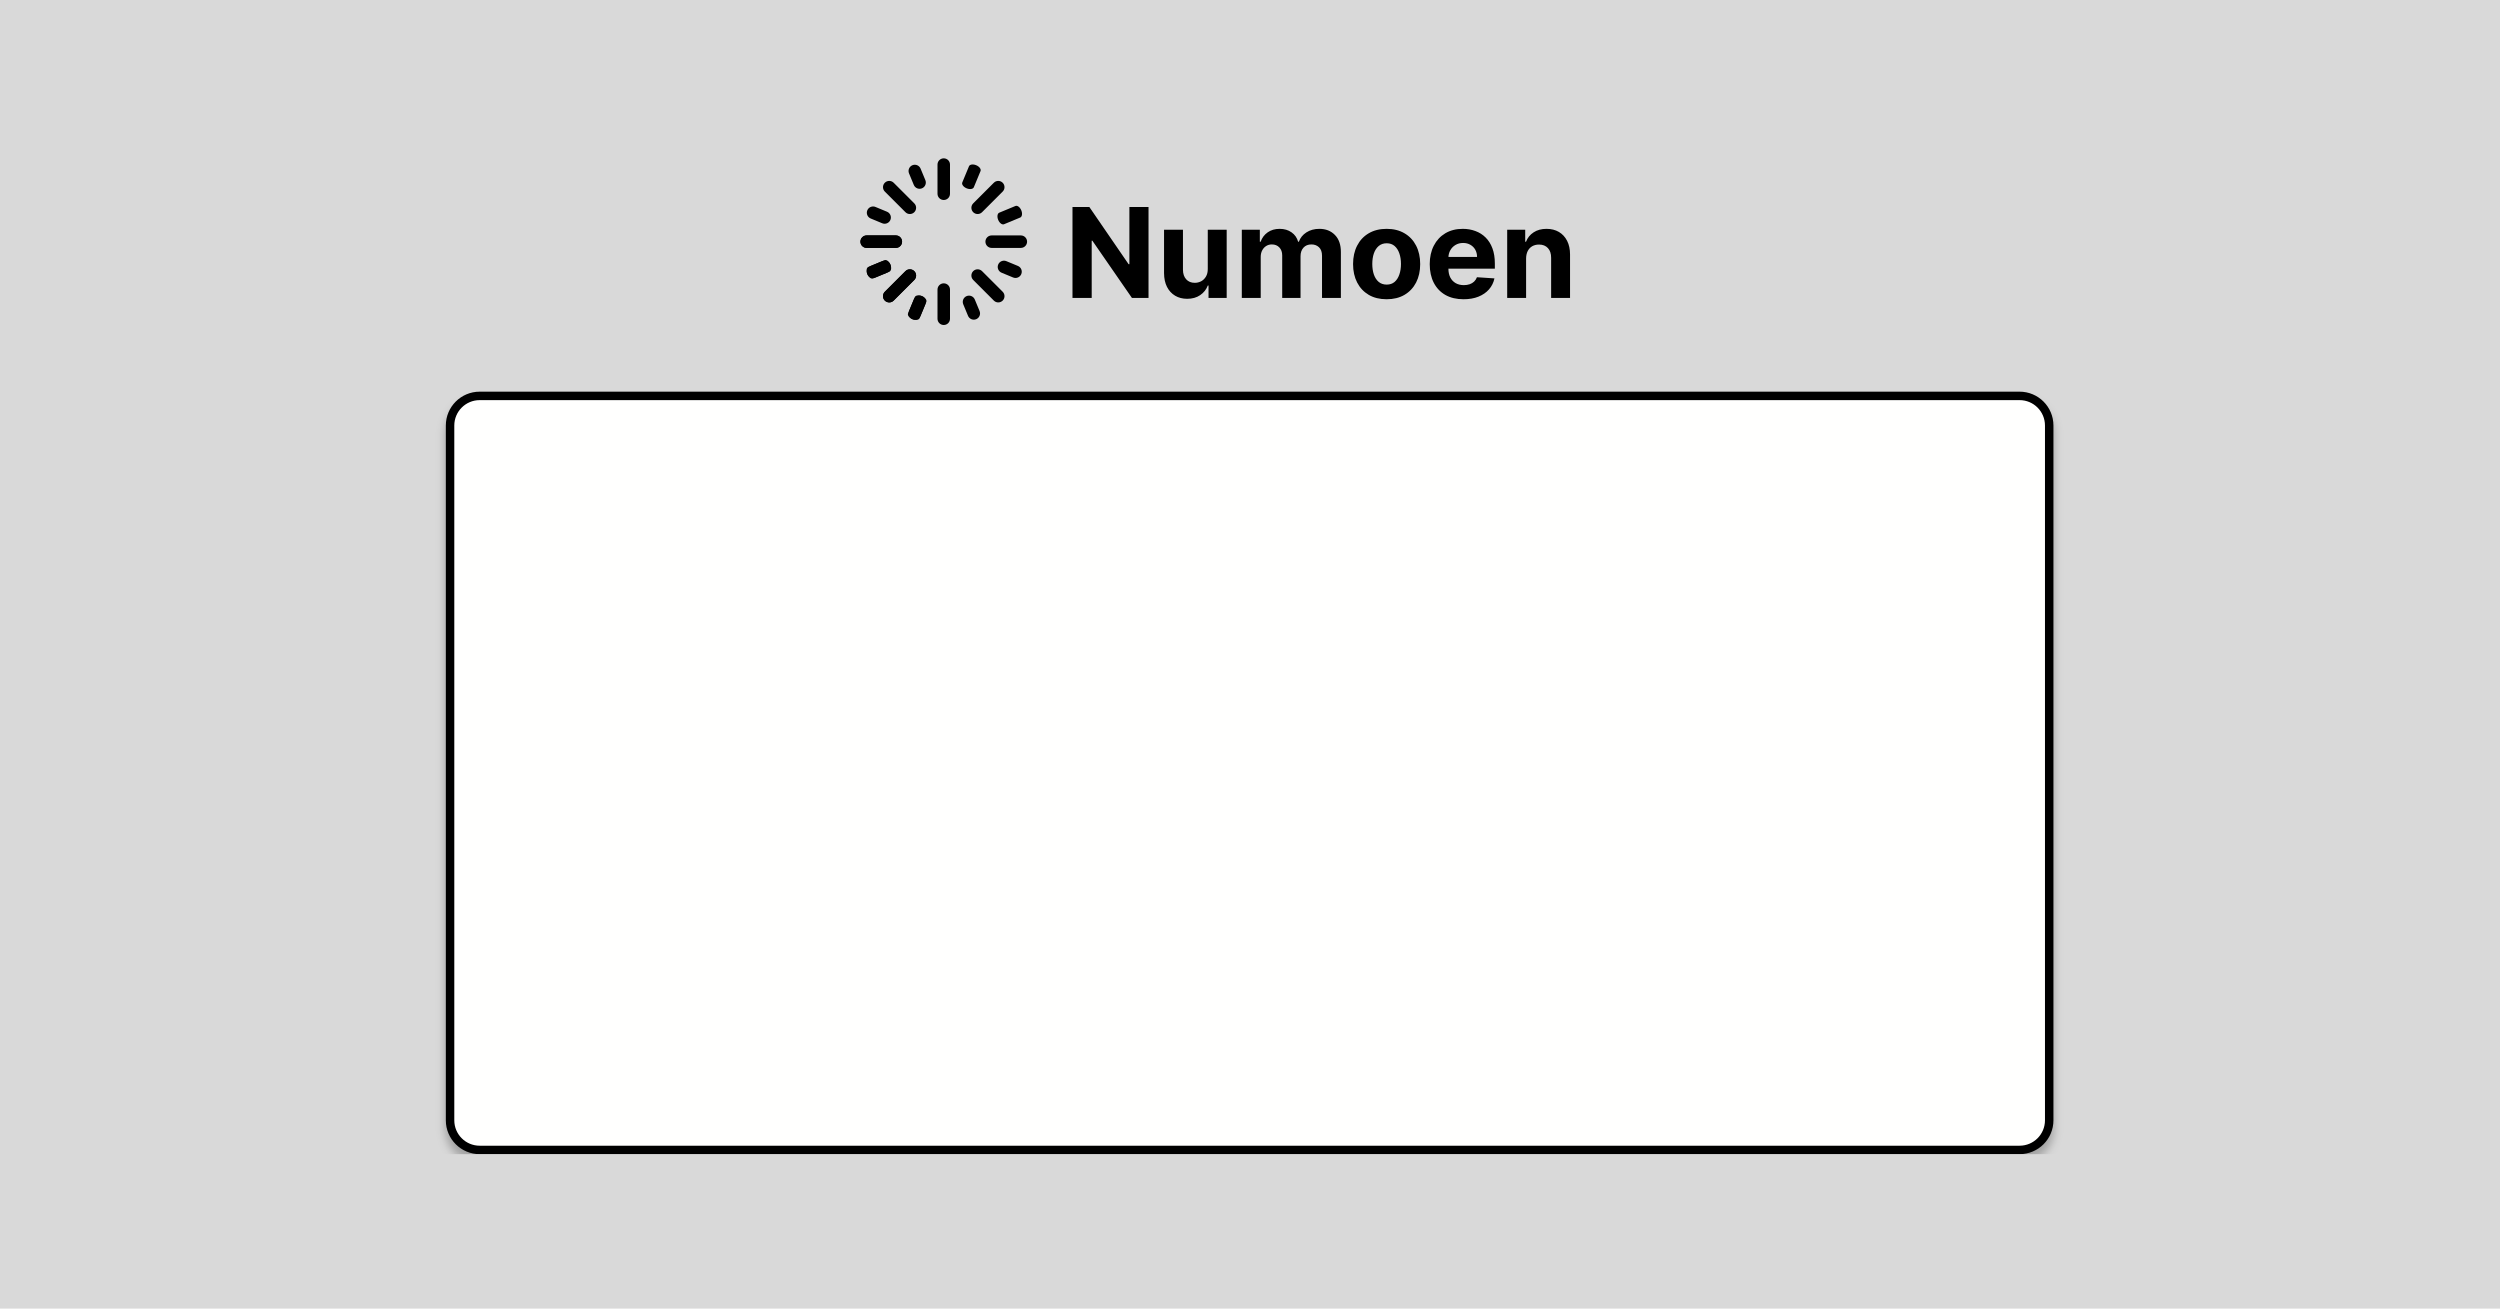
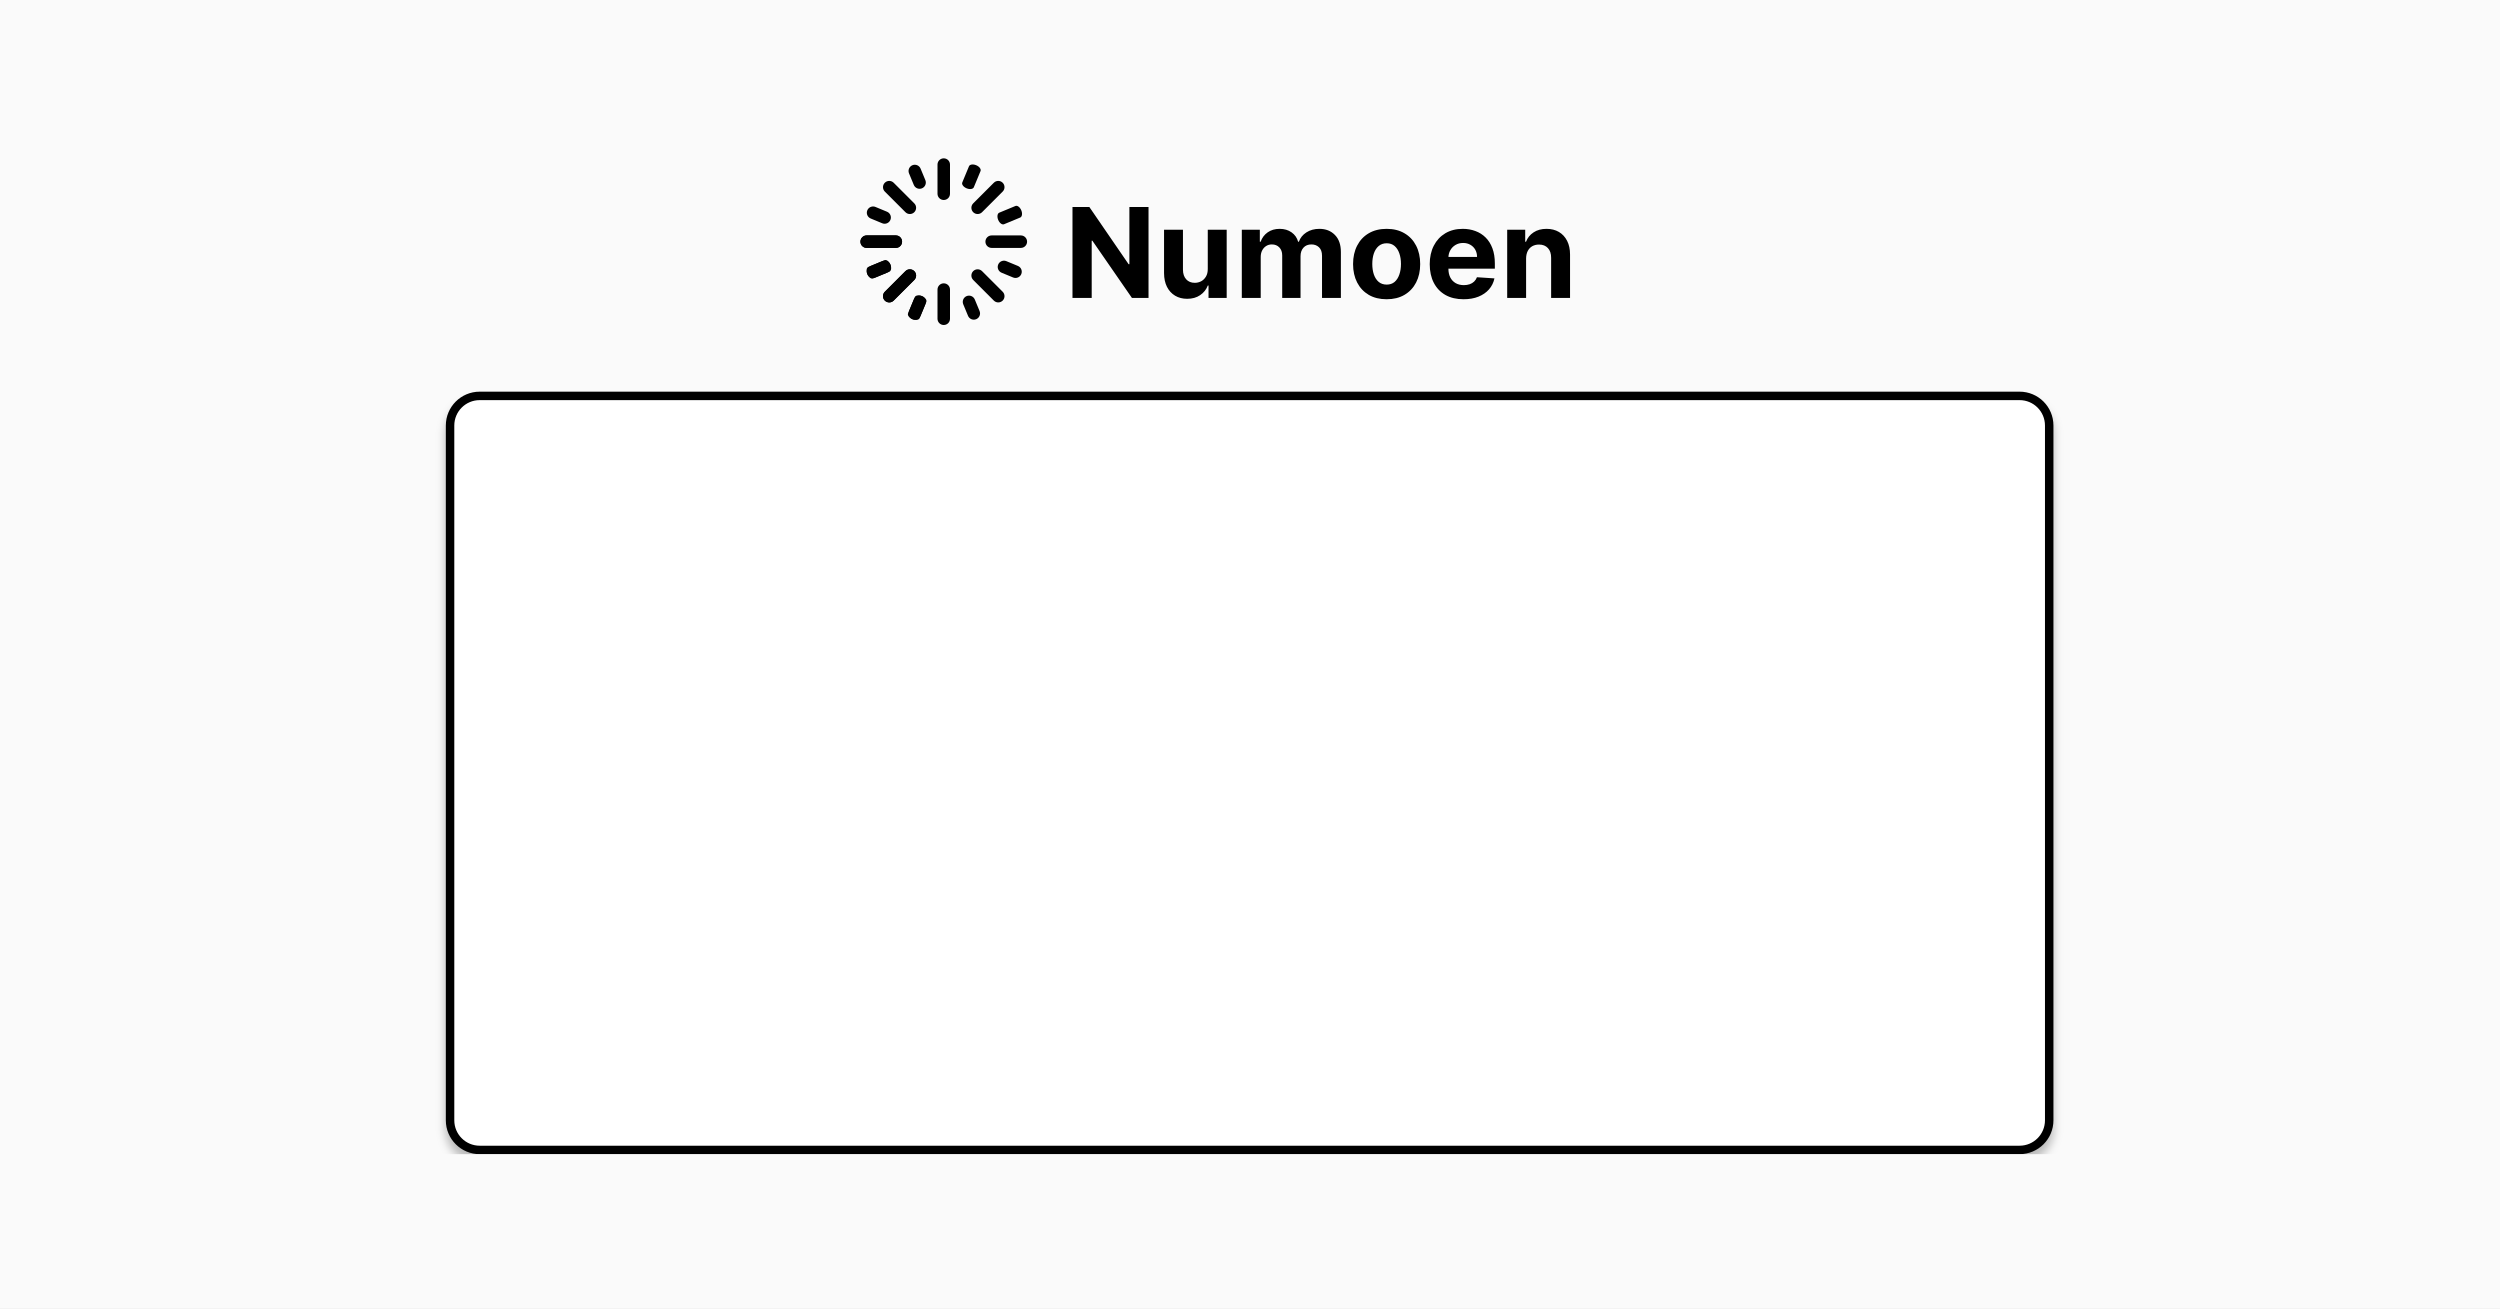
<svg xmlns="http://www.w3.org/2000/svg" width="1200" height="628" viewBox="0 0 1200 628" fill="none">
  <g clip-path="url(#clip0_1491_8965)">
-     <rect width="1200" height="628" fill="#d9d9d9" />
+     <rect width="1200" height="628" fill="#FAFAFA" />
    <g clip-path="url(#clip1_1491_8965)" filter="url(#filter0_d_1491_8965)">
      <g filter="url(#filter1_f_1491_8965)">

            </g>
-       <rect x="216.031" y="190.031" width="767.587" height="361.939" rx="14.215" fill="#fffffe" />
+       <rect x="216.031" y="190.031" width="767.587" height="361.939" rx="14.215" fill="#ffffff" />
      <rect x="216.031" y="190.031" width="767.587" height="361.939" rx="14.215" stroke="url(#paint0_linear_1491_8965)" stroke-width="4.061" />
    </g>
    <g filter="url(#filter1_d_4_119)">
      <path d="M450 79C450 77.343 451.343 76 453 76C454.657 76 456 77.343 456 79V93C456 94.657 454.657 96 453 96C451.343 96 450 94.657 450 93V79Z" fill="black" />
      <path d="M450 139C450 137.343 451.343 136 453 136C454.657 136 456 137.343 456 139V153C456 154.657 454.657 156 453 156C451.343 156 450 154.657 450 153V139Z" fill="black" />
      <path d="M416 119C414.343 119 413 117.657 413 116C413 114.343 414.343 113 416 113H430C431.657 113 433 114.343 433 116C433 117.657 431.657 119 430 119H416Z" fill="black" />
      <path d="M416 119C414.343 119 413 117.657 413 116C413 114.343 414.343 113 416 113H430C431.657 113 433 114.343 433 116C433 117.657 431.657 119 430 119H416Z" fill="black" />
      <path d="M476 119C474.343 119 473 117.657 473 116C473 114.343 474.343 113 476 113H490C491.657 113 493 114.343 493 116C493 117.657 491.657 119 490 119H476Z" fill="black" />
      <path d="M424.716 91.958C423.544 90.787 423.544 88.887 424.716 87.716C425.887 86.544 427.787 86.544 428.958 87.716L438.858 97.615C440.029 98.787 440.029 100.686 438.858 101.858C437.686 103.029 435.787 103.029 434.615 101.858L424.716 91.958Z" fill="black" />
      <path d="M467.142 134.385C465.971 133.213 465.971 131.314 467.142 130.142C468.314 128.971 470.213 128.971 471.385 130.142L481.284 140.042C482.456 141.213 482.456 143.113 481.284 144.284C480.113 145.456 478.213 145.456 477.042 144.284L467.142 134.385Z" fill="black" />
      <path d="M428.958 144.284C427.787 145.456 425.887 145.456 424.716 144.284C423.544 143.113 423.544 141.213 424.716 140.042L434.615 130.142C435.787 128.971 437.686 128.971 438.858 130.142C440.029 131.314 440.029 133.213 438.858 134.385L428.958 144.284Z" fill="black" />
      <path d="M428.958 144.284C427.787 145.456 425.887 145.456 424.716 144.284C423.544 143.113 423.544 141.213 424.716 140.042L434.615 130.142C435.787 128.971 437.686 128.971 438.858 130.142C440.029 131.314 440.029 133.213 438.858 134.385L428.958 144.284Z" fill="black" />
      <path d="M471.385 101.858C470.213 103.029 468.314 103.029 467.142 101.858C465.971 100.686 465.971 98.787 467.142 97.615L477.042 87.716C478.213 86.544 480.113 86.544 481.284 87.716C482.456 88.887 482.456 90.787 481.284 91.958L471.385 101.858Z" fill="black" />
      <path d="M417.931 104.875C416.4 104.241 415.673 102.486 416.307 100.955C416.941 99.424 418.696 98.698 420.227 99.332L425.77 101.628C427.301 102.262 428.028 104.017 427.394 105.547C426.76 107.078 425.005 107.805 423.474 107.171L417.931 104.875Z" fill="black" />
      <path d="M480.755 130.897C479.224 130.263 478.497 128.508 479.131 126.978C479.765 125.447 481.52 124.72 483.051 125.354L488.594 127.65C490.125 128.284 490.852 130.039 490.218 131.57C489.584 133.101 487.829 133.827 486.298 133.193L480.755 130.897Z" fill="black" />
      <path d="M441.875 151.594C441.241 153.125 439.486 153.852 437.955 153.218C436.425 152.584 435.698 150.829 436.332 149.298L438.628 143.755C439.262 142.224 441.017 141.497 442.548 142.131C444.078 142.765 444.805 144.52 444.171 146.051L441.875 151.594Z" fill="black" />
      <path d="M441.416 152.703C441.035 153.621 439.486 153.852 437.955 153.218C436.424 152.584 435.492 151.325 435.872 150.407L439.087 142.646C439.467 141.728 441.017 141.497 442.547 142.131C444.078 142.765 445.011 144.024 444.63 144.942L441.416 152.703Z" fill="black" />
      <path d="M467.438 89.879C467.058 90.797 465.508 91.028 463.978 90.394C462.447 89.76 461.514 88.501 461.895 87.583L465.109 79.822C465.49 78.904 467.039 78.673 468.57 79.307C470.101 79.941 471.033 81.2 470.653 82.118L467.438 89.879Z" fill="black" />
      <path d="M436.332 83.227C435.698 81.696 436.425 79.941 437.955 79.307C439.486 78.673 441.241 79.4 441.875 80.931L444.171 86.474C444.805 88.005 444.078 89.76 442.548 90.394C441.017 91.028 439.262 90.301 438.628 88.77L436.332 83.227Z" fill="black" />
      <path d="M462.354 146.051C461.72 144.52 462.447 142.765 463.978 142.131C465.508 141.497 467.263 142.224 467.897 143.755L470.193 149.298C470.828 150.829 470.101 152.584 468.57 153.218C467.039 153.852 465.284 153.125 464.65 151.594L462.354 146.051Z" fill="black" />
      <path d="M420.227 133.193C418.696 133.827 416.941 133.1 416.307 131.57C415.673 130.039 416.4 128.284 417.931 127.65L423.474 125.354C425.005 124.72 426.76 125.447 427.394 126.978C428.028 128.508 427.301 130.263 425.77 130.897L420.227 133.193Z" fill="black" />
      <path d="M419.118 133.653C418.2 134.033 416.941 133.1 416.307 131.57C415.673 130.039 415.904 128.49 416.822 128.109L424.583 124.895C425.501 124.514 426.76 125.447 427.394 126.978C428.028 128.508 427.798 130.058 426.879 130.438L419.118 133.653Z" fill="black" />
      <path d="M481.942 107.63C481.024 108.011 479.765 107.078 479.131 105.547C478.497 104.017 478.728 102.467 479.646 102.087L487.407 98.872C488.325 98.492 489.584 99.424 490.218 100.955C490.852 102.486 490.621 104.035 489.703 104.416L481.942 107.63Z" fill="black" />
    </g>
    <path d="M551.291 99.364V143H543.322L524.338 115.536H524.018V143H514.793V99.364H522.889L541.724 126.807H542.108V99.364H551.291ZM579.73 129.065V110.273H588.807V143H580.093V137.055H579.752C579.013 138.973 577.784 140.514 576.066 141.679C574.361 142.844 572.28 143.426 569.823 143.426C567.635 143.426 565.711 142.929 564.049 141.935C562.387 140.94 561.087 139.527 560.15 137.695C559.226 135.862 558.757 133.668 558.743 131.111V110.273H567.82V129.491C567.834 131.423 568.353 132.95 569.375 134.072C570.398 135.195 571.769 135.756 573.488 135.756C574.581 135.756 575.604 135.507 576.556 135.01C577.507 134.499 578.275 133.746 578.857 132.751C579.453 131.757 579.745 130.528 579.73 129.065ZM596.067 143V110.273H604.718V116.047H605.102C605.783 114.129 606.92 112.616 608.511 111.509C610.102 110.401 612.005 109.847 614.221 109.847C616.465 109.847 618.376 110.408 619.952 111.53C621.529 112.638 622.58 114.143 623.106 116.047H623.447C624.114 114.172 625.322 112.673 627.069 111.551C628.83 110.415 630.911 109.847 633.312 109.847C636.366 109.847 638.844 110.82 640.748 112.766C642.665 114.697 643.624 117.439 643.624 120.99V143H634.569V122.78C634.569 120.962 634.086 119.598 633.12 118.689C632.154 117.78 630.947 117.325 629.498 117.325C627.85 117.325 626.565 117.851 625.641 118.902C624.718 119.939 624.256 121.31 624.256 123.014V143H615.457V122.588C615.457 120.983 614.995 119.705 614.072 118.753C613.163 117.801 611.962 117.325 610.471 117.325C609.462 117.325 608.553 117.581 607.744 118.092C606.948 118.589 606.316 119.293 605.847 120.202C605.379 121.097 605.144 122.148 605.144 123.355V143H596.067ZM665.581 143.639C662.271 143.639 659.409 142.936 656.994 141.53C654.594 140.109 652.74 138.135 651.433 135.607C650.126 133.064 649.473 130.116 649.473 126.764C649.473 123.384 650.126 120.429 651.433 117.901C652.74 115.358 654.594 113.384 656.994 111.977C659.409 110.557 662.271 109.847 665.581 109.847C668.891 109.847 671.746 110.557 674.146 111.977C676.561 113.384 678.422 115.358 679.729 117.901C681.036 120.429 681.689 123.384 681.689 126.764C681.689 130.116 681.036 133.064 679.729 135.607C678.422 138.135 676.561 140.109 674.146 141.53C671.746 142.936 668.891 143.639 665.581 143.639ZM665.624 136.608C667.129 136.608 668.386 136.182 669.395 135.33C670.403 134.463 671.163 133.284 671.675 131.793C672.2 130.301 672.463 128.604 672.463 126.7C672.463 124.797 672.2 123.099 671.675 121.608C671.163 120.116 670.403 118.937 669.395 118.071C668.386 117.205 667.129 116.771 665.624 116.771C664.104 116.771 662.825 117.205 661.788 118.071C660.766 118.937 659.991 120.116 659.466 121.608C658.955 123.099 658.699 124.797 658.699 126.7C658.699 128.604 658.955 130.301 659.466 131.793C659.991 133.284 660.766 134.463 661.788 135.33C662.825 136.182 664.104 136.608 665.624 136.608ZM702.506 143.639C699.139 143.639 696.241 142.957 693.812 141.594C691.398 140.216 689.537 138.27 688.23 135.756C686.923 133.227 686.27 130.237 686.27 126.786C686.27 123.419 686.923 120.464 688.23 117.922C689.537 115.379 691.376 113.398 693.749 111.977C696.135 110.557 698.933 109.847 702.143 109.847C704.303 109.847 706.313 110.195 708.173 110.891C710.048 111.572 711.682 112.602 713.074 113.98C714.48 115.358 715.574 117.091 716.355 119.179C717.136 121.253 717.527 123.682 717.527 126.466V128.959H689.892V123.334H708.983C708.983 122.027 708.699 120.869 708.131 119.861C707.563 118.852 706.774 118.064 705.766 117.496C704.771 116.913 703.614 116.622 702.293 116.622C700.915 116.622 699.693 116.942 698.628 117.581C697.577 118.206 696.753 119.051 696.156 120.116C695.56 121.168 695.254 122.339 695.24 123.632V128.98C695.24 130.599 695.538 131.999 696.135 133.178C696.746 134.357 697.605 135.266 698.713 135.905C699.821 136.544 701.135 136.864 702.655 136.864C703.663 136.864 704.587 136.722 705.425 136.438C706.263 136.153 706.98 135.727 707.577 135.159C708.173 134.591 708.628 133.895 708.94 133.071L717.335 133.625C716.909 135.642 716.036 137.403 714.714 138.909C713.408 140.401 711.717 141.565 709.643 142.403C707.584 143.227 705.205 143.639 702.506 143.639ZM732.527 124.08V143H723.45V110.273H732.101V116.047H732.484C733.209 114.143 734.423 112.638 736.128 111.53C737.832 110.408 739.899 109.847 742.328 109.847C744.601 109.847 746.582 110.344 748.273 111.338C749.963 112.332 751.277 113.753 752.214 115.599C753.152 117.432 753.621 119.619 753.621 122.162V143H744.544V123.781C744.558 121.778 744.047 120.216 743.01 119.094C741.973 117.957 740.545 117.389 738.727 117.389C737.506 117.389 736.426 117.652 735.489 118.178C734.565 118.703 733.841 119.47 733.315 120.479C732.804 121.473 732.541 122.673 732.527 124.08Z" fill="black" />
  </g>
  <defs>
    <filter id="filter0_d_1491_8965" x="-4" y="164" width="1208" height="398" filterUnits="userSpaceOnUse" color-interpolation-filters="sRGB">
      <feFlood flood-opacity="0" result="BackgroundImageFix" />
      <feColorMatrix in="SourceAlpha" type="matrix" values="0 0 0 0 0 0 0 0 0 0 0 0 0 0 0 0 0 0 127 0" result="hardAlpha" />
      <feOffset dy="4" />
      <feGaussianBlur stdDeviation="2" />
      <feColorMatrix type="matrix" values="0 0 0 0 0 0 0 0 0 0 0 0 0 0 0 0 0 0 0.25 0" />
      <feBlend mode="normal" in2="BackgroundImageFix" result="effect1_dropShadow_1491_8965" />
      <feBlend mode="normal" in="SourceGraphic" in2="effect1_dropShadow_1491_8965" result="shape" />
    </filter>
    <filter id="filter1_f_1491_8965" x="-11" y="153.331" width="1222" height="393.391" filterUnits="userSpaceOnUse" color-interpolation-filters="sRGB">
      <feFlood flood-opacity="0" result="BackgroundImageFix" />
      <feBlend mode="normal" in="SourceGraphic" in2="BackgroundImageFix" result="shape" />
      <feGaussianBlur stdDeviation="5.5" result="effect1_foregroundBlur_1491_8965" />
    </filter>
    <linearGradient id="paint0_linear_1491_8965" x1="599.824" y1="188" x2="599.824" y2="554" gradientUnits="userSpaceOnUse">
      <stop stop-color="$ASSET_BORDER_COLOR_1" />
      <stop offset="1" stop-color="$ASSET_BORDER_COLOR_2" />
    </linearGradient>
    <clipPath id="clip0_1491_8965">
      <rect width="1200" height="628" fill="white" />
    </clipPath>
    <clipPath id="clip1_1491_8965">
      <rect width="1200" height="390" fill="white" transform="translate(0 164)" />
    </clipPath>
  </defs>
</svg>
